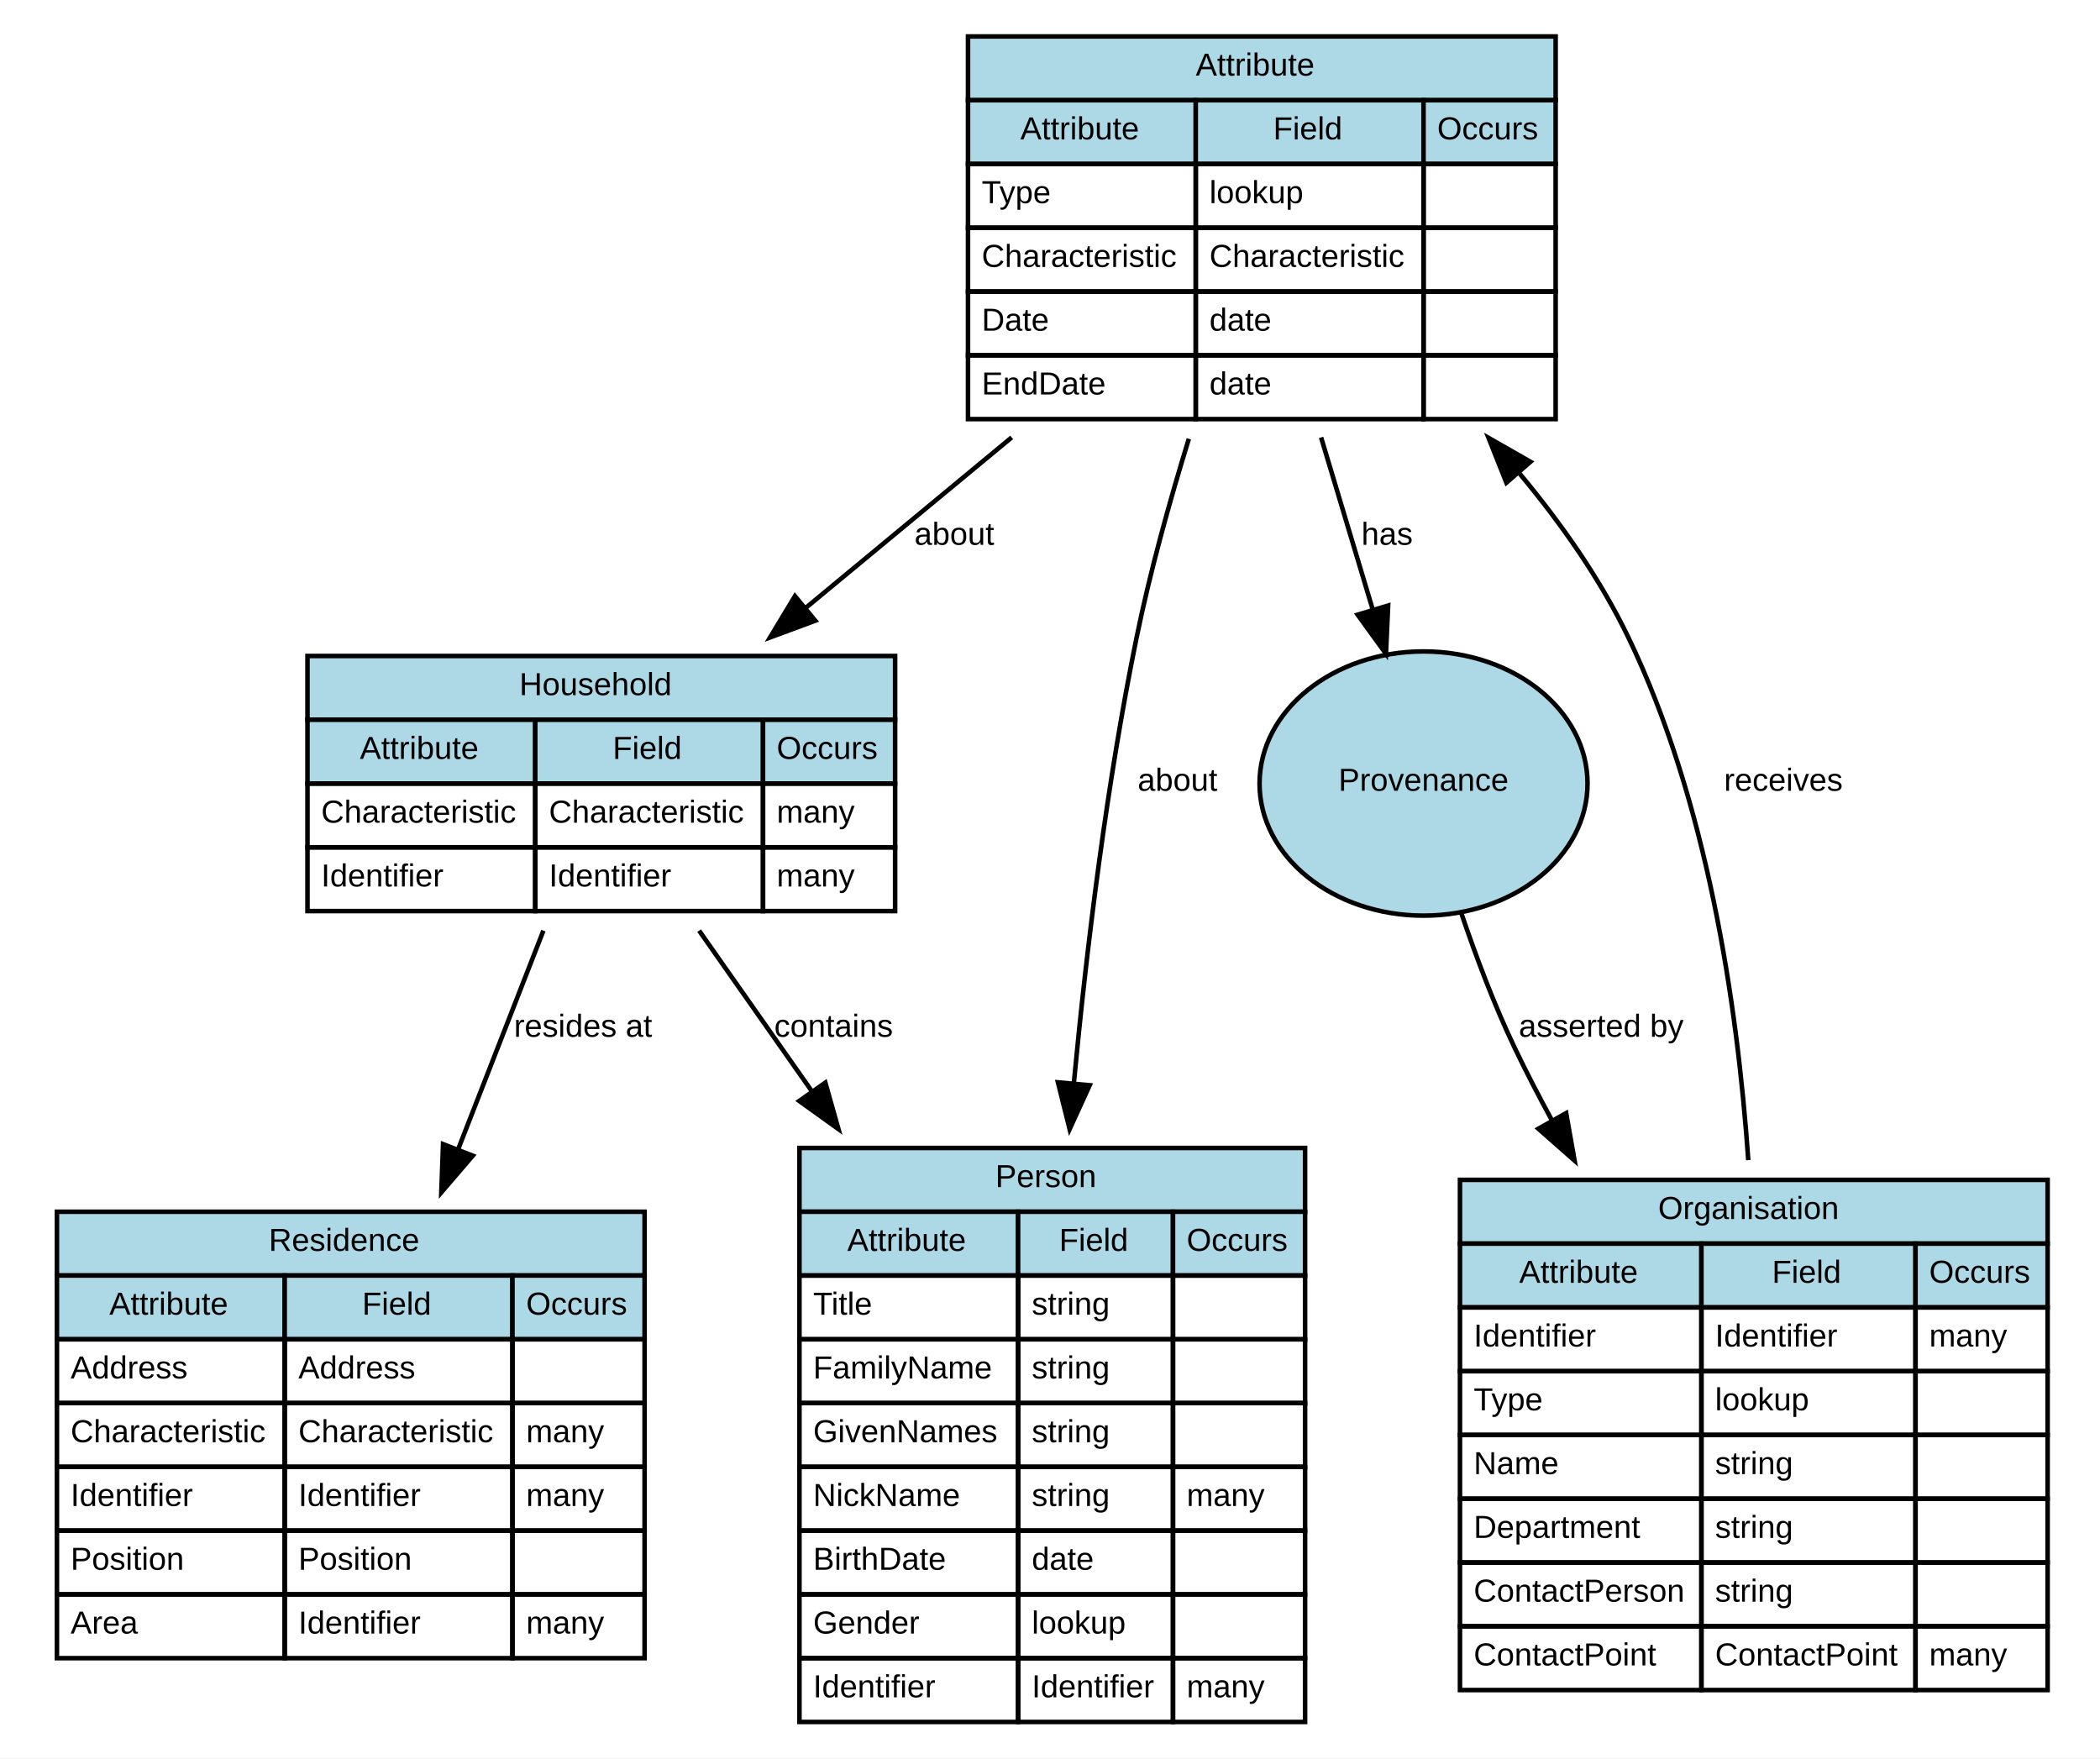
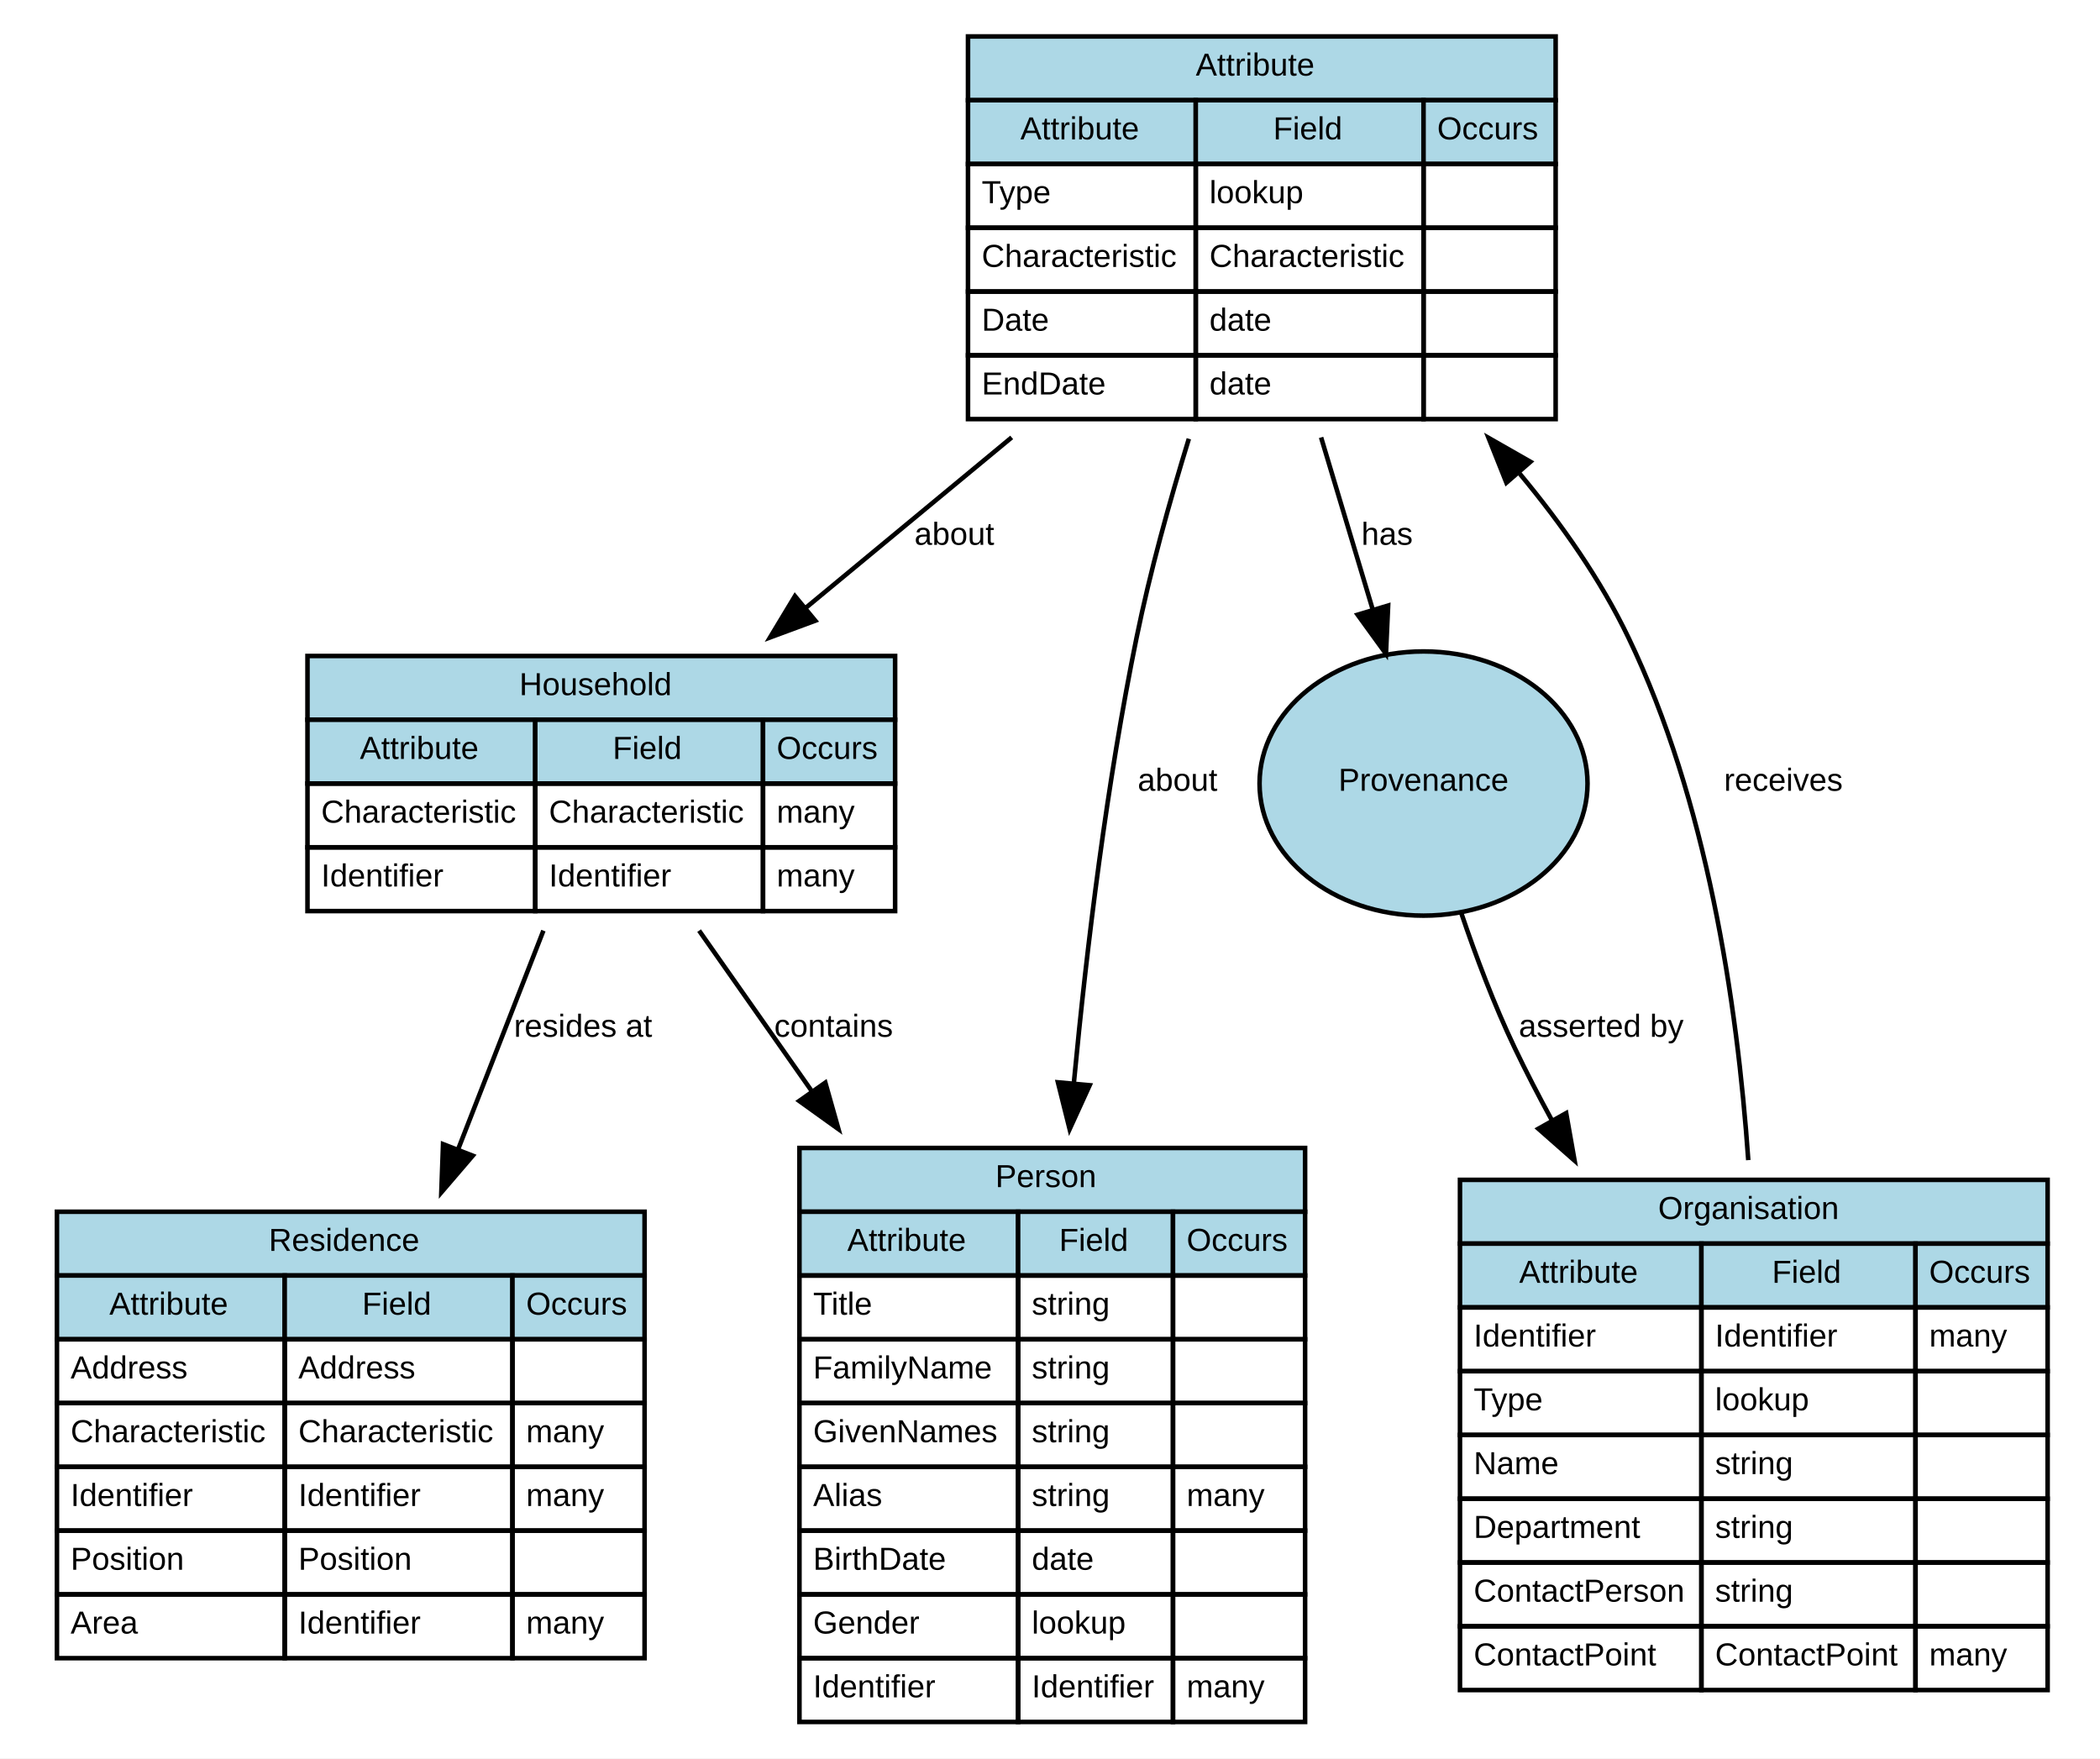
<svg xmlns="http://www.w3.org/2000/svg" xmlns:xlink="http://www.w3.org/1999/xlink" width="461pt" height="386pt" viewBox="0.00 0.00 461.00 386.00">
  <g id="graph0" class="graph" transform="scale(1 1) rotate(0) translate(4 382)">
    <polygon fill="white" stroke="transparent" points="-4,4 -4,-382 457,-382 457,4 -4,4" />
    <g id="node1" class="node">
      <g id="a_node1">
        <a xlink:href="#Attribute" xlink:title="&lt;TABLE&gt;">
          <polygon fill="lightblue" stroke="transparent" points="208.5,-360 208.5,-374 337.5,-374 337.5,-360 208.5,-360" />
          <polygon fill="none" stroke="black" points="208.5,-360 208.5,-374 337.5,-374 337.5,-360 208.5,-360" />
          <text text-anchor="start" x="258.5" y="-365.4" font-family="Arial" font-size="7.00"> Attribute</text>
          <polygon fill="lightblue" stroke="transparent" points="208.5,-346 208.5,-360 258.5,-360 258.5,-346 208.5,-346" />
          <polygon fill="none" stroke="black" points="208.5,-346 208.5,-360 258.5,-360 258.5,-346 208.5,-346" />
          <text text-anchor="start" x="220" y="-351.4" font-family="Arial" font-size="7.00">Attribute</text>
          <polygon fill="lightblue" stroke="transparent" points="258.5,-346 258.5,-360 308.5,-360 308.5,-346 258.5,-346" />
          <polygon fill="none" stroke="black" points="258.5,-346 258.5,-360 308.5,-360 308.5,-346 258.5,-346" />
          <text text-anchor="start" x="275.5" y="-351.4" font-family="Arial" font-size="7.00">Field</text>
          <polygon fill="lightblue" stroke="transparent" points="308.5,-346 308.5,-360 337.5,-360 337.5,-346 308.5,-346" />
          <polygon fill="none" stroke="black" points="308.5,-346 308.5,-360 337.5,-360 337.5,-346 308.5,-346" />
          <text text-anchor="start" x="311.5" y="-351.4" font-family="Arial" font-size="7.00">Occurs</text>
          <polygon fill="none" stroke="black" points="208.5,-332 208.5,-346 258.5,-346 258.5,-332 208.5,-332" />
          <text text-anchor="start" x="211.5" y="-337.4" font-family="Arial" font-size="7.00">Type</text>
          <polygon fill="none" stroke="black" points="258.5,-332 258.5,-346 308.5,-346 308.5,-332 258.5,-332" />
          <text text-anchor="start" x="261.5" y="-337.4" font-family="Arial" font-size="7.00">lookup</text>
          <polygon fill="none" stroke="black" points="308.5,-332 308.5,-346 337.5,-346 337.5,-332 308.5,-332" />
          <polygon fill="none" stroke="black" points="208.5,-318 208.5,-332 258.5,-332 258.5,-318 208.5,-318" />
          <text text-anchor="start" x="211.5" y="-323.4" font-family="Arial" font-size="7.00">Characteristic</text>
          <polygon fill="none" stroke="black" points="258.5,-318 258.5,-332 308.5,-332 308.5,-318 258.5,-318" />
          <text text-anchor="start" x="261.5" y="-323.4" font-family="Arial" font-size="7.00">Characteristic</text>
          <polygon fill="none" stroke="black" points="308.5,-318 308.5,-332 337.5,-332 337.5,-318 308.5,-318" />
          <polygon fill="none" stroke="black" points="208.5,-304 208.5,-318 258.5,-318 258.5,-304 208.5,-304" />
          <text text-anchor="start" x="211.5" y="-309.4" font-family="Arial" font-size="7.00">Date</text>
          <polygon fill="none" stroke="black" points="258.5,-304 258.5,-318 308.5,-318 308.5,-304 258.5,-304" />
          <text text-anchor="start" x="261.5" y="-309.4" font-family="Arial" font-size="7.00">date</text>
          <polygon fill="none" stroke="black" points="308.5,-304 308.5,-318 337.5,-318 337.5,-304 308.5,-304" />
          <polygon fill="none" stroke="black" points="208.5,-290 208.5,-304 258.5,-304 258.5,-290 208.5,-290" />
          <text text-anchor="start" x="211.5" y="-295.4" font-family="Arial" font-size="7.00">EndDate</text>
          <polygon fill="none" stroke="black" points="258.5,-290 258.5,-304 308.5,-304 308.5,-290 258.5,-290" />
          <text text-anchor="start" x="261.5" y="-295.4" font-family="Arial" font-size="7.00">date</text>
          <polygon fill="none" stroke="black" points="308.5,-290 308.5,-304 337.5,-304 337.5,-290 308.5,-290" />
        </a>
      </g>
    </g>
    <g id="node2" class="node">
      <g id="a_node2">
        <a xlink:href="#Household" xlink:title="&lt;TABLE&gt;">
          <polygon fill="lightblue" stroke="transparent" points="63.5,-224 63.5,-238 192.5,-238 192.5,-224 63.5,-224" />
          <polygon fill="none" stroke="black" points="63.5,-224 63.5,-238 192.5,-238 192.5,-224 63.5,-224" />
          <text text-anchor="start" x="110" y="-229.4" font-family="Arial" font-size="7.00"> Household</text>
          <polygon fill="lightblue" stroke="transparent" points="63.5,-210 63.5,-224 113.5,-224 113.5,-210 63.5,-210" />
          <polygon fill="none" stroke="black" points="63.5,-210 63.5,-224 113.5,-224 113.5,-210 63.5,-210" />
          <text text-anchor="start" x="75" y="-215.4" font-family="Arial" font-size="7.00">Attribute</text>
          <polygon fill="lightblue" stroke="transparent" points="113.5,-210 113.5,-224 163.5,-224 163.5,-210 113.5,-210" />
          <polygon fill="none" stroke="black" points="113.5,-210 113.5,-224 163.5,-224 163.5,-210 113.5,-210" />
          <text text-anchor="start" x="130.5" y="-215.4" font-family="Arial" font-size="7.00">Field</text>
          <polygon fill="lightblue" stroke="transparent" points="163.5,-210 163.5,-224 192.5,-224 192.5,-210 163.5,-210" />
          <polygon fill="none" stroke="black" points="163.5,-210 163.5,-224 192.5,-224 192.5,-210 163.5,-210" />
          <text text-anchor="start" x="166.5" y="-215.4" font-family="Arial" font-size="7.00">Occurs</text>
          <polygon fill="none" stroke="black" points="63.5,-196 63.5,-210 113.5,-210 113.5,-196 63.5,-196" />
          <text text-anchor="start" x="66.5" y="-201.4" font-family="Arial" font-size="7.00">Characteristic</text>
          <polygon fill="none" stroke="black" points="113.5,-196 113.5,-210 163.5,-210 163.5,-196 113.5,-196" />
          <text text-anchor="start" x="116.5" y="-201.4" font-family="Arial" font-size="7.00">Characteristic</text>
          <polygon fill="none" stroke="black" points="163.5,-196 163.5,-210 192.5,-210 192.5,-196 163.5,-196" />
          <text text-anchor="start" x="166.5" y="-201.4" font-family="Arial" font-size="7.00">many</text>
          <polygon fill="none" stroke="black" points="63.5,-182 63.5,-196 113.5,-196 113.5,-182 63.5,-182" />
          <text text-anchor="start" x="66.5" y="-187.4" font-family="Arial" font-size="7.00">Identifier</text>
          <polygon fill="none" stroke="black" points="113.5,-182 113.5,-196 163.5,-196 163.5,-182 113.5,-182" />
          <text text-anchor="start" x="116.5" y="-187.4" font-family="Arial" font-size="7.00">Identifier</text>
          <polygon fill="none" stroke="black" points="163.5,-182 163.5,-196 192.5,-196 192.5,-182 163.5,-182" />
          <text text-anchor="start" x="166.5" y="-187.4" font-family="Arial" font-size="7.00">many</text>
        </a>
      </g>
    </g>
    <g id="edge2" class="edge">
      <path fill="none" stroke="black" d="M218.09,-285.98C203.18,-273.63 187.17,-260.38 172.82,-248.51" />
      <polygon fill="black" stroke="black" points="174.97,-245.75 165.04,-242.07 170.51,-251.14 174.97,-245.75" />
      <text text-anchor="middle" x="205.5" y="-262.4" font-family="Arial" font-size="7.00">about</text>
    </g>
    <g id="node4" class="node">
      <g id="a_node4">
        <a xlink:href="#Person" xlink:title="&lt;TABLE&gt;">
          <polygon fill="lightblue" stroke="transparent" points="171.5,-116 171.5,-130 282.5,-130 282.5,-116 171.5,-116" />
          <polygon fill="none" stroke="black" points="171.5,-116 171.5,-130 282.5,-130 282.5,-116 171.5,-116" />
          <text text-anchor="start" x="214.5" y="-121.4" font-family="Arial" font-size="7.00"> Person</text>
          <polygon fill="lightblue" stroke="transparent" points="171.5,-102 171.5,-116 219.5,-116 219.5,-102 171.5,-102" />
          <polygon fill="none" stroke="black" points="171.5,-102 171.5,-116 219.5,-116 219.5,-102 171.5,-102" />
          <text text-anchor="start" x="182" y="-107.4" font-family="Arial" font-size="7.00">Attribute</text>
          <polygon fill="lightblue" stroke="transparent" points="219.5,-102 219.5,-116 253.5,-116 253.5,-102 219.5,-102" />
          <polygon fill="none" stroke="black" points="219.5,-102 219.5,-116 253.5,-116 253.5,-102 219.5,-102" />
          <text text-anchor="start" x="228.5" y="-107.4" font-family="Arial" font-size="7.00">Field</text>
          <polygon fill="lightblue" stroke="transparent" points="253.5,-102 253.5,-116 282.5,-116 282.5,-102 253.5,-102" />
          <polygon fill="none" stroke="black" points="253.5,-102 253.5,-116 282.5,-116 282.5,-102 253.5,-102" />
          <text text-anchor="start" x="256.5" y="-107.4" font-family="Arial" font-size="7.00">Occurs</text>
          <polygon fill="none" stroke="black" points="171.5,-88 171.5,-102 219.5,-102 219.5,-88 171.5,-88" />
          <text text-anchor="start" x="174.5" y="-93.4" font-family="Arial" font-size="7.00">Title</text>
          <polygon fill="none" stroke="black" points="219.5,-88 219.5,-102 253.5,-102 253.5,-88 219.5,-88" />
          <text text-anchor="start" x="222.5" y="-93.4" font-family="Arial" font-size="7.00">string</text>
          <polygon fill="none" stroke="black" points="253.5,-88 253.5,-102 282.5,-102 282.5,-88 253.5,-88" />
          <polygon fill="none" stroke="black" points="171.5,-74 171.5,-88 219.5,-88 219.5,-74 171.5,-74" />
          <text text-anchor="start" x="174.5" y="-79.4" font-family="Arial" font-size="7.00">FamilyName</text>
          <polygon fill="none" stroke="black" points="219.5,-74 219.5,-88 253.5,-88 253.5,-74 219.5,-74" />
          <text text-anchor="start" x="222.5" y="-79.4" font-family="Arial" font-size="7.00">string</text>
          <polygon fill="none" stroke="black" points="253.5,-74 253.5,-88 282.5,-88 282.5,-74 253.5,-74" />
          <polygon fill="none" stroke="black" points="171.5,-60 171.5,-74 219.5,-74 219.5,-60 171.5,-60" />
          <text text-anchor="start" x="174.5" y="-65.4" font-family="Arial" font-size="7.00">GivenNames</text>
          <polygon fill="none" stroke="black" points="219.5,-60 219.5,-74 253.5,-74 253.5,-60 219.5,-60" />
          <text text-anchor="start" x="222.5" y="-65.4" font-family="Arial" font-size="7.00">string</text>
          <polygon fill="none" stroke="black" points="253.5,-60 253.5,-74 282.5,-74 282.5,-60 253.5,-60" />
          <polygon fill="none" stroke="black" points="171.5,-46 171.5,-60 219.5,-60 219.5,-46 171.5,-46" />
-           <text text-anchor="start" x="174.5" y="-51.4" font-family="Arial" font-size="7.00">NickName</text>
+           <text text-anchor="start" x="174.5" y="-51.4" font-family="Arial" font-size="7.00">Alias</text>
          <polygon fill="none" stroke="black" points="219.5,-46 219.5,-60 253.5,-60 253.5,-46 219.5,-46" />
          <text text-anchor="start" x="222.5" y="-51.4" font-family="Arial" font-size="7.00">string</text>
          <polygon fill="none" stroke="black" points="253.5,-46 253.5,-60 282.5,-60 282.5,-46 253.5,-46" />
          <text text-anchor="start" x="256.5" y="-51.4" font-family="Arial" font-size="7.00">many</text>
          <polygon fill="none" stroke="black" points="171.5,-32 171.5,-46 219.5,-46 219.5,-32 171.5,-32" />
          <text text-anchor="start" x="174.5" y="-37.4" font-family="Arial" font-size="7.00">BirthDate</text>
          <polygon fill="none" stroke="black" points="219.5,-32 219.5,-46 253.5,-46 253.5,-32 219.5,-32" />
          <text text-anchor="start" x="222.5" y="-37.4" font-family="Arial" font-size="7.00">date</text>
          <polygon fill="none" stroke="black" points="253.5,-32 253.5,-46 282.5,-46 282.5,-32 253.5,-32" />
          <polygon fill="none" stroke="black" points="171.5,-18 171.5,-32 219.5,-32 219.5,-18 171.5,-18" />
          <text text-anchor="start" x="174.5" y="-23.4" font-family="Arial" font-size="7.00">Gender</text>
          <polygon fill="none" stroke="black" points="219.5,-18 219.5,-32 253.5,-32 253.5,-18 219.5,-18" />
          <text text-anchor="start" x="222.5" y="-23.4" font-family="Arial" font-size="7.00">lookup</text>
          <polygon fill="none" stroke="black" points="253.5,-18 253.5,-32 282.5,-32 282.5,-18 253.5,-18" />
          <polygon fill="none" stroke="black" points="171.5,-4 171.5,-18 219.5,-18 219.5,-4 171.5,-4" />
          <text text-anchor="start" x="174.5" y="-9.4" font-family="Arial" font-size="7.00">Identifier</text>
          <polygon fill="none" stroke="black" points="219.5,-4 219.5,-18 253.5,-18 253.5,-4 219.5,-4" />
          <text text-anchor="start" x="222.5" y="-9.4" font-family="Arial" font-size="7.00">Identifier</text>
          <polygon fill="none" stroke="black" points="253.5,-4 253.5,-18 282.5,-18 282.5,-4 253.5,-4" />
          <text text-anchor="start" x="256.5" y="-9.4" font-family="Arial" font-size="7.00">many</text>
        </a>
      </g>
    </g>
    <g id="edge1" class="edge">
      <path fill="none" stroke="black" d="M256.98,-285.68C252.71,-271.8 248.44,-256.4 245.5,-242 239.02,-210.3 234.64,-174.88 231.74,-144.3" />
      <polygon fill="black" stroke="black" points="235.21,-143.77 230.81,-134.13 228.24,-144.41 235.21,-143.77" />
      <text text-anchor="middle" x="254.5" y="-208.4" font-family="Arial" font-size="7.00">about</text>
    </g>
    <g id="node6" class="node">
      <g id="a_node6">
        <a xlink:href="#Provenance" xlink:title="Provenance">
          <ellipse fill="lightblue" stroke="black" cx="308.5" cy="-210" rx="36" ry="29" />
          <text text-anchor="middle" x="308.5" y="-208.4" font-family="Arial" font-size="7.00">Provenance</text>
        </a>
      </g>
    </g>
    <g id="edge3" class="edge">
      <path fill="none" stroke="black" d="M286.01,-285.98C289.75,-273.51 293.77,-260.11 297.36,-248.15" />
      <polygon fill="black" stroke="black" points="300.73,-249.07 300.25,-238.48 294.03,-247.06 300.73,-249.07" />
      <text text-anchor="middle" x="300.5" y="-262.4" font-family="Arial" font-size="7.00">has</text>
    </g>
    <g id="edge6" class="edge">
      <path fill="none" stroke="black" d="M149.47,-177.71C156.9,-167.13 165.54,-154.82 174.3,-142.34" />
      <polygon fill="black" stroke="black" points="177.18,-144.34 180.06,-134.14 171.45,-140.32 177.18,-144.34" />
      <text text-anchor="middle" x="179" y="-154.4" font-family="Arial" font-size="7.00">contains</text>
    </g>
    <g id="node5" class="node">
      <g id="a_node5">
        <a xlink:href="#Residence" xlink:title="&lt;TABLE&gt;">
          <polygon fill="lightblue" stroke="transparent" points="8.5,-102 8.5,-116 137.5,-116 137.5,-102 8.5,-102" />
          <polygon fill="none" stroke="black" points="8.5,-102 8.5,-116 137.5,-116 137.5,-102 8.5,-102" />
          <text text-anchor="start" x="55" y="-107.4" font-family="Arial" font-size="7.00"> Residence</text>
          <polygon fill="lightblue" stroke="transparent" points="8.5,-88 8.5,-102 58.5,-102 58.5,-88 8.5,-88" />
          <polygon fill="none" stroke="black" points="8.5,-88 8.5,-102 58.5,-102 58.5,-88 8.5,-88" />
          <text text-anchor="start" x="20" y="-93.4" font-family="Arial" font-size="7.00">Attribute</text>
          <polygon fill="lightblue" stroke="transparent" points="58.5,-88 58.5,-102 108.5,-102 108.5,-88 58.5,-88" />
          <polygon fill="none" stroke="black" points="58.5,-88 58.5,-102 108.5,-102 108.5,-88 58.5,-88" />
          <text text-anchor="start" x="75.5" y="-93.4" font-family="Arial" font-size="7.00">Field</text>
          <polygon fill="lightblue" stroke="transparent" points="108.5,-88 108.5,-102 137.5,-102 137.5,-88 108.5,-88" />
          <polygon fill="none" stroke="black" points="108.5,-88 108.5,-102 137.5,-102 137.5,-88 108.5,-88" />
          <text text-anchor="start" x="111.5" y="-93.4" font-family="Arial" font-size="7.00">Occurs</text>
          <polygon fill="none" stroke="black" points="8.5,-74 8.5,-88 58.5,-88 58.5,-74 8.5,-74" />
          <text text-anchor="start" x="11.5" y="-79.4" font-family="Arial" font-size="7.00">Address</text>
          <polygon fill="none" stroke="black" points="58.5,-74 58.5,-88 108.5,-88 108.5,-74 58.5,-74" />
          <text text-anchor="start" x="61.5" y="-79.4" font-family="Arial" font-size="7.00">Address</text>
          <polygon fill="none" stroke="black" points="108.5,-74 108.5,-88 137.5,-88 137.5,-74 108.5,-74" />
          <polygon fill="none" stroke="black" points="8.5,-60 8.5,-74 58.5,-74 58.5,-60 8.5,-60" />
          <text text-anchor="start" x="11.5" y="-65.4" font-family="Arial" font-size="7.00">Characteristic</text>
          <polygon fill="none" stroke="black" points="58.5,-60 58.5,-74 108.5,-74 108.5,-60 58.5,-60" />
          <text text-anchor="start" x="61.5" y="-65.4" font-family="Arial" font-size="7.00">Characteristic</text>
          <polygon fill="none" stroke="black" points="108.5,-60 108.5,-74 137.5,-74 137.5,-60 108.5,-60" />
          <text text-anchor="start" x="111.5" y="-65.4" font-family="Arial" font-size="7.00">many</text>
          <polygon fill="none" stroke="black" points="8.5,-46 8.5,-60 58.5,-60 58.5,-46 8.5,-46" />
          <text text-anchor="start" x="11.5" y="-51.4" font-family="Arial" font-size="7.00">Identifier</text>
          <polygon fill="none" stroke="black" points="58.5,-46 58.5,-60 108.5,-60 108.5,-46 58.5,-46" />
          <text text-anchor="start" x="61.5" y="-51.4" font-family="Arial" font-size="7.00">Identifier</text>
          <polygon fill="none" stroke="black" points="108.5,-46 108.5,-60 137.5,-60 137.5,-46 108.5,-46" />
          <text text-anchor="start" x="111.5" y="-51.4" font-family="Arial" font-size="7.00">many</text>
          <polygon fill="none" stroke="black" points="8.5,-32 8.5,-46 58.5,-46 58.5,-32 8.5,-32" />
          <text text-anchor="start" x="11.5" y="-37.4" font-family="Arial" font-size="7.00">Position</text>
          <polygon fill="none" stroke="black" points="58.5,-32 58.5,-46 108.5,-46 108.5,-32 58.5,-32" />
          <text text-anchor="start" x="61.5" y="-37.4" font-family="Arial" font-size="7.00">Position</text>
          <polygon fill="none" stroke="black" points="108.5,-32 108.5,-46 137.5,-46 137.5,-32 108.5,-32" />
          <polygon fill="none" stroke="black" points="8.5,-18 8.5,-32 58.5,-32 58.5,-18 8.5,-18" />
          <text text-anchor="start" x="11.5" y="-23.4" font-family="Arial" font-size="7.00">Area</text>
          <polygon fill="none" stroke="black" points="58.5,-18 58.5,-32 108.5,-32 108.5,-18 58.5,-18" />
          <text text-anchor="start" x="61.5" y="-23.4" font-family="Arial" font-size="7.00">Identifier</text>
          <polygon fill="none" stroke="black" points="108.5,-18 108.5,-32 137.5,-32 137.5,-18 108.5,-18" />
          <text text-anchor="start" x="111.5" y="-23.4" font-family="Arial" font-size="7.00">many</text>
        </a>
      </g>
    </g>
    <g id="edge5" class="edge">
      <path fill="none" stroke="black" d="M115.29,-177.71C109.79,-163.6 103.09,-146.42 96.64,-129.89" />
      <polygon fill="black" stroke="black" points="99.78,-128.3 92.88,-120.25 93.26,-130.84 99.78,-128.3" />
      <text text-anchor="middle" x="124" y="-154.4" font-family="Arial" font-size="7.00">resides at</text>
    </g>
    <g id="node3" class="node">
      <g id="a_node3">
        <a xlink:href="#Organisation" xlink:title="&lt;TABLE&gt;">
          <polygon fill="lightblue" stroke="transparent" points="316.5,-109 316.5,-123 445.5,-123 445.5,-109 316.5,-109" />
          <polygon fill="none" stroke="black" points="316.5,-109 316.5,-123 445.5,-123 445.5,-109 316.5,-109" />
          <text text-anchor="start" x="360" y="-114.4" font-family="Arial" font-size="7.00"> Organisation</text>
          <polygon fill="lightblue" stroke="transparent" points="316.5,-95 316.5,-109 369.5,-109 369.5,-95 316.5,-95" />
          <polygon fill="none" stroke="black" points="316.5,-95 316.5,-109 369.5,-109 369.5,-95 316.5,-95" />
          <text text-anchor="start" x="329.5" y="-100.4" font-family="Arial" font-size="7.00">Attribute</text>
          <polygon fill="lightblue" stroke="transparent" points="369.5,-95 369.5,-109 416.5,-109 416.5,-95 369.5,-95" />
          <polygon fill="none" stroke="black" points="369.5,-95 369.5,-109 416.5,-109 416.5,-95 369.5,-95" />
          <text text-anchor="start" x="385" y="-100.4" font-family="Arial" font-size="7.00">Field</text>
          <polygon fill="lightblue" stroke="transparent" points="416.5,-95 416.5,-109 445.5,-109 445.5,-95 416.5,-95" />
          <polygon fill="none" stroke="black" points="416.5,-95 416.5,-109 445.5,-109 445.5,-95 416.5,-95" />
          <text text-anchor="start" x="419.5" y="-100.4" font-family="Arial" font-size="7.00">Occurs</text>
          <polygon fill="none" stroke="black" points="316.5,-81 316.5,-95 369.5,-95 369.5,-81 316.5,-81" />
          <text text-anchor="start" x="319.5" y="-86.4" font-family="Arial" font-size="7.00">Identifier</text>
          <polygon fill="none" stroke="black" points="369.5,-81 369.5,-95 416.5,-95 416.5,-81 369.5,-81" />
          <text text-anchor="start" x="372.5" y="-86.4" font-family="Arial" font-size="7.00">Identifier</text>
          <polygon fill="none" stroke="black" points="416.5,-81 416.5,-95 445.5,-95 445.5,-81 416.5,-81" />
          <text text-anchor="start" x="419.5" y="-86.4" font-family="Arial" font-size="7.00">many</text>
          <polygon fill="none" stroke="black" points="316.5,-67 316.5,-81 369.5,-81 369.5,-67 316.5,-67" />
          <text text-anchor="start" x="319.5" y="-72.4" font-family="Arial" font-size="7.00">Type</text>
          <polygon fill="none" stroke="black" points="369.5,-67 369.5,-81 416.5,-81 416.5,-67 369.5,-67" />
          <text text-anchor="start" x="372.5" y="-72.4" font-family="Arial" font-size="7.00">lookup</text>
          <polygon fill="none" stroke="black" points="416.5,-67 416.5,-81 445.5,-81 445.5,-67 416.5,-67" />
          <polygon fill="none" stroke="black" points="316.5,-53 316.5,-67 369.5,-67 369.5,-53 316.5,-53" />
          <text text-anchor="start" x="319.5" y="-58.4" font-family="Arial" font-size="7.00">Name</text>
          <polygon fill="none" stroke="black" points="369.5,-53 369.5,-67 416.5,-67 416.5,-53 369.5,-53" />
          <text text-anchor="start" x="372.5" y="-58.4" font-family="Arial" font-size="7.00">string</text>
          <polygon fill="none" stroke="black" points="416.5,-53 416.5,-67 445.5,-67 445.5,-53 416.5,-53" />
          <polygon fill="none" stroke="black" points="316.5,-39 316.5,-53 369.5,-53 369.5,-39 316.5,-39" />
          <text text-anchor="start" x="319.5" y="-44.4" font-family="Arial" font-size="7.00">Department</text>
          <polygon fill="none" stroke="black" points="369.5,-39 369.5,-53 416.5,-53 416.5,-39 369.5,-39" />
          <text text-anchor="start" x="372.5" y="-44.4" font-family="Arial" font-size="7.00">string</text>
          <polygon fill="none" stroke="black" points="416.5,-39 416.5,-53 445.5,-53 445.5,-39 416.5,-39" />
          <polygon fill="none" stroke="black" points="316.5,-25 316.5,-39 369.5,-39 369.5,-25 316.5,-25" />
          <text text-anchor="start" x="319.5" y="-30.4" font-family="Arial" font-size="7.00">ContactPerson</text>
          <polygon fill="none" stroke="black" points="369.5,-25 369.5,-39 416.5,-39 416.5,-25 369.5,-25" />
          <text text-anchor="start" x="372.5" y="-30.4" font-family="Arial" font-size="7.00">string</text>
          <polygon fill="none" stroke="black" points="416.5,-25 416.5,-39 445.5,-39 445.5,-25 416.5,-25" />
          <polygon fill="none" stroke="black" points="316.5,-11 316.5,-25 369.5,-25 369.5,-11 316.5,-11" />
          <text text-anchor="start" x="319.5" y="-16.4" font-family="Arial" font-size="7.00">ContactPoint</text>
          <polygon fill="none" stroke="black" points="369.5,-11 369.5,-25 416.5,-25 416.5,-11 369.5,-11" />
          <text text-anchor="start" x="372.5" y="-16.4" font-family="Arial" font-size="7.00">ContactPoint</text>
          <polygon fill="none" stroke="black" points="416.5,-11 416.5,-25 445.5,-25 445.5,-11 416.5,-11" />
          <text text-anchor="start" x="419.5" y="-16.4" font-family="Arial" font-size="7.00">many</text>
        </a>
      </g>
    </g>
    <g id="edge7" class="edge">
      <path fill="none" stroke="black" d="M379.79,-127.33C377.35,-162.21 370.64,-206.32 353.5,-242 347.39,-254.73 338.85,-266.94 329.61,-278.02" />
      <polygon fill="black" stroke="black" points="326.69,-276.04 322.77,-285.88 331.97,-280.63 326.69,-276.04" />
      <text text-anchor="middle" x="387.5" y="-208.4" font-family="Arial" font-size="7.00">receives</text>
    </g>
    <g id="edge4" class="edge">
      <path fill="none" stroke="black" d="M316.79,-181.55C320.02,-172.01 324.02,-161.37 328.5,-152 331.01,-146.75 333.77,-141.41 336.67,-136.1" />
      <polygon fill="black" stroke="black" points="339.81,-137.65 341.66,-127.22 333.71,-134.22 339.81,-137.65" />
      <text text-anchor="middle" x="347.5" y="-154.4" font-family="Arial" font-size="7.00">asserted by</text>
    </g>
  </g>
</svg>
